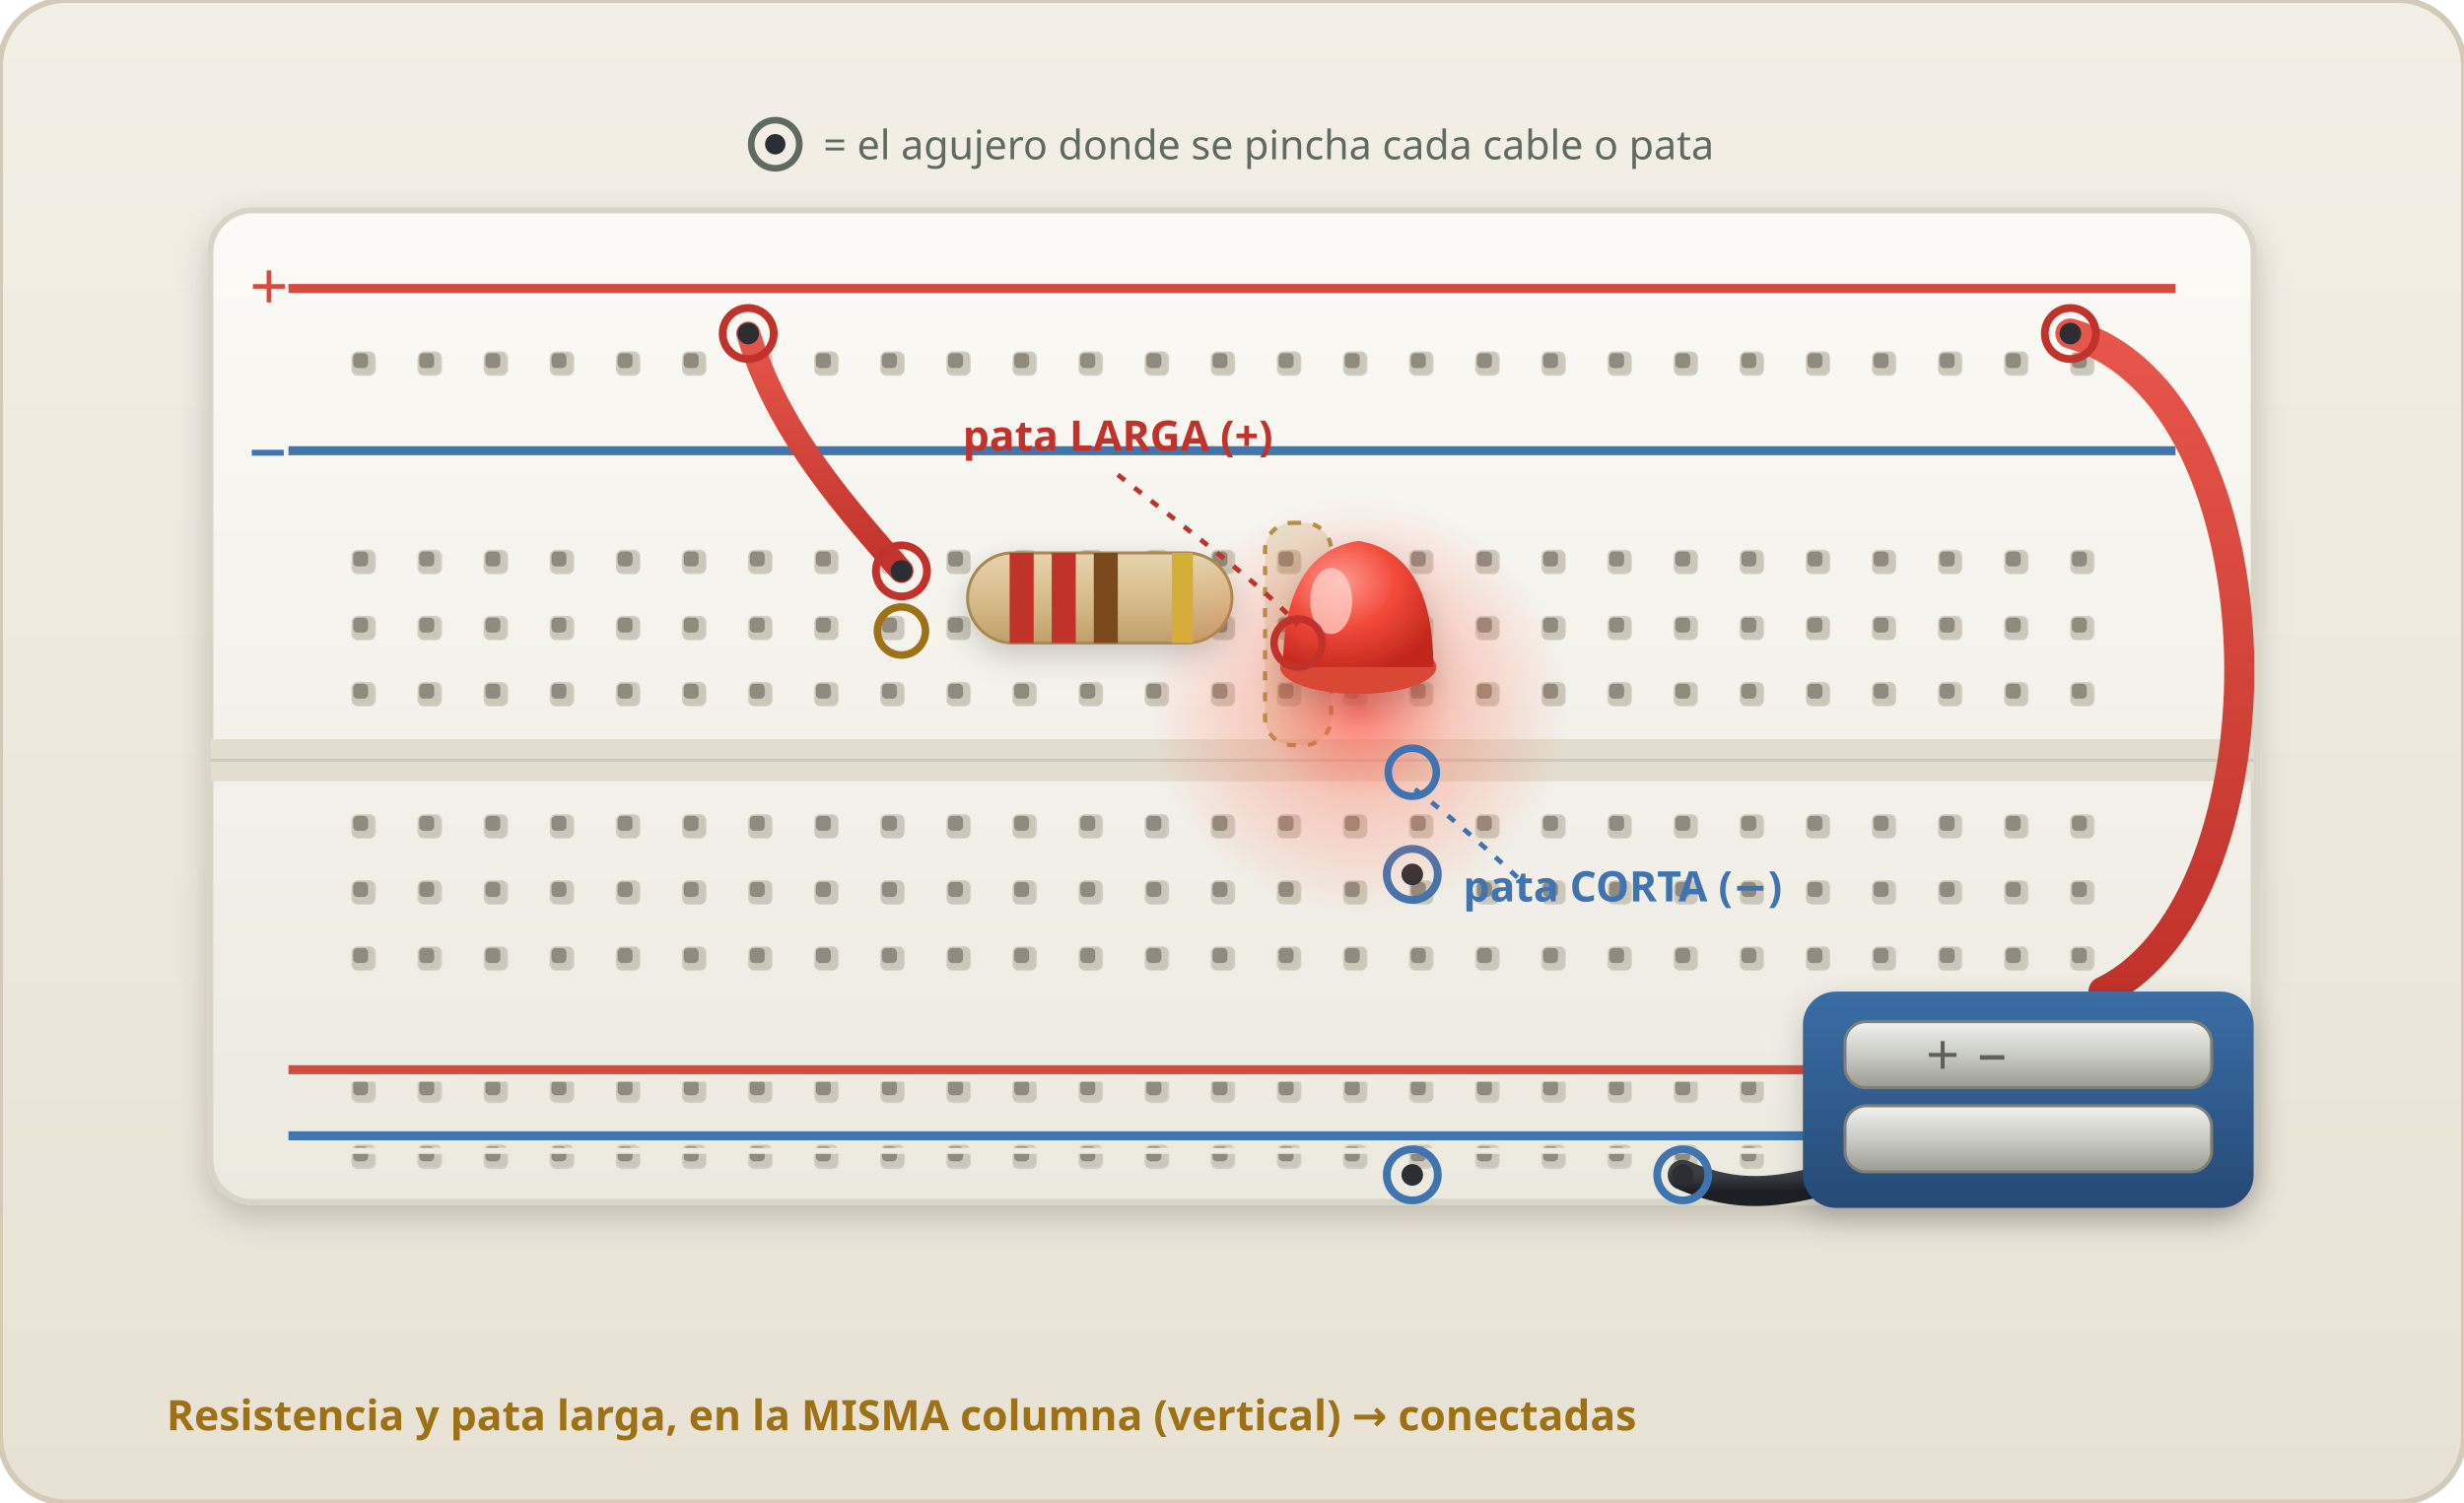
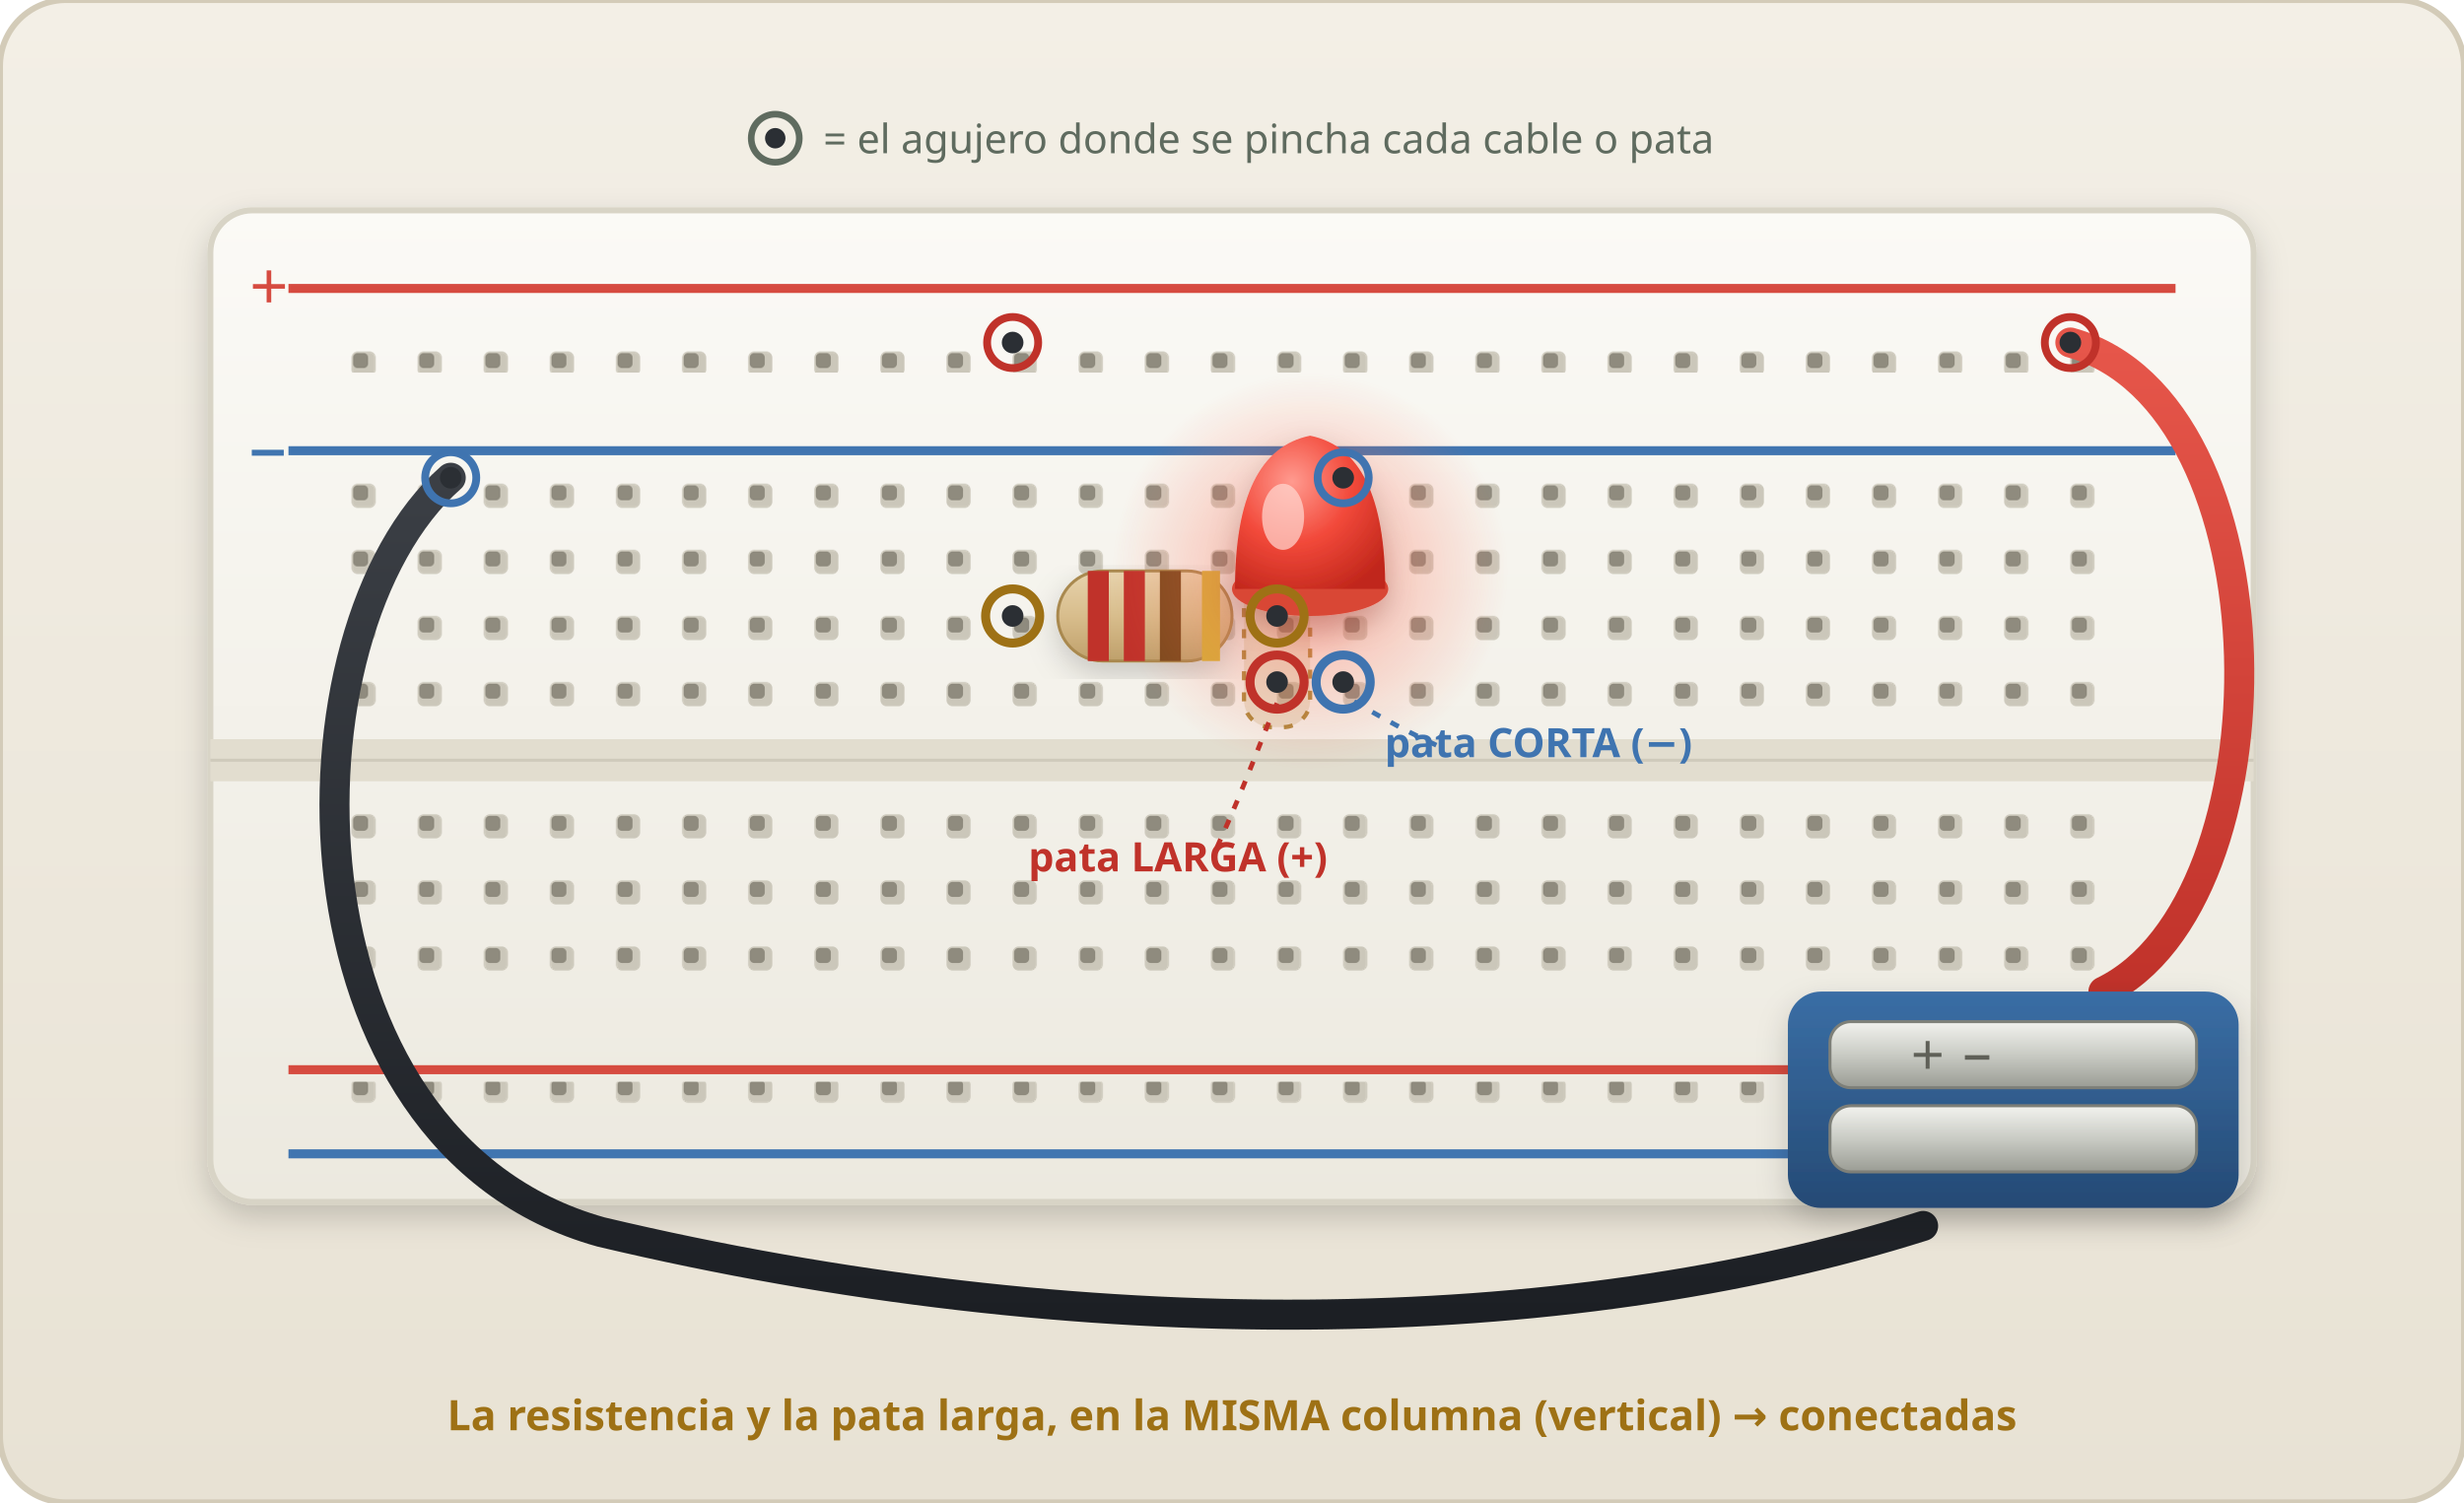
<svg xmlns="http://www.w3.org/2000/svg" viewBox="0 0 820 500" width="820" height="500" font-family="'Segoe UI',system-ui,sans-serif">
  <defs>
    <linearGradient id="panel3" x1="0" y1="0" x2="0" y2="1">
      <stop offset="0" stop-color="#f3efe6" />
      <stop offset="1" stop-color="#e8e2d4" />
    </linearGradient>
    <linearGradient id="bb" x1="0" y1="0" x2="0" y2="1">
      <stop offset="0" stop-color="#fbfaf6" />
      <stop offset="1" stop-color="#ece9df" />
    </linearGradient>
    <radialGradient id="ledGlow3" cx="0.5" cy="0.5" r="0.5">
-       <stop offset="0" stop-color="#ff5a4d" stop-opacity="0.8" />
-       <stop offset="0.45" stop-color="#ff6a52" stop-opacity="0.3" />
+       <stop offset="0" stop-color="#ff5a4d" stop-opacity="0.75" />
+       <stop offset="0.45" stop-color="#ff6a52" stop-opacity="0.28" />
      <stop offset="1" stop-color="#ff6a52" stop-opacity="0" />
    </radialGradient>
-     <radialGradient id="ledDome3" cx="0.38" cy="0.32" r="0.75">
+     <radialGradient id="ledDome3" cx="0.38" cy="0.30" r="0.8">
      <stop offset="0" stop-color="#ff9a8f" />
      <stop offset="0.5" stop-color="#f2493a" />
      <stop offset="1" stop-color="#c0261b" />
    </radialGradient>
    <linearGradient id="resBody3" x1="0" y1="0" x2="0" y2="1">
      <stop offset="0" stop-color="#e7d3ad" />
      <stop offset="0.5" stop-color="#d8bd8c" />
      <stop offset="1" stop-color="#bfa06b" />
    </linearGradient>
    <linearGradient id="leg3" x1="0" y1="0" x2="1" y2="0">
      <stop offset="0" stop-color="#cfd3d6" />
      <stop offset="0.5" stop-color="#9aa0a6" />
      <stop offset="1" stop-color="#c4c9cd" />
    </linearGradient>
    <linearGradient id="battBody3" x1="0" y1="0" x2="0" y2="1">
      <stop offset="0" stop-color="#3a6ea5" />
      <stop offset="1" stop-color="#254a75" />
    </linearGradient>
    <linearGradient id="cell3" x1="0" y1="0" x2="0" y2="1">
      <stop offset="0" stop-color="#f2f2ee" />
      <stop offset="0.5" stop-color="#c9cbc4" />
      <stop offset="1" stop-color="#9a9c94" />
    </linearGradient>
    <linearGradient id="wireR3" x1="0" y1="0" x2="0" y2="1">
      <stop offset="0" stop-color="#e6564a" />
      <stop offset="1" stop-color="#c0322a" />
    </linearGradient>
    <linearGradient id="wireK3" x1="0" y1="0" x2="0" y2="1">
      <stop offset="0" stop-color="#3b3f45" />
      <stop offset="1" stop-color="#1c1f24" />
    </linearGradient>
    <pattern id="holes" width="22" height="22" patternUnits="userSpaceOnUse">
      <rect x="7" y="7" width="8" height="8" rx="2" fill="#cbc7ba" />
      <rect x="7.5" y="7.5" width="5" height="5" rx="1.5" fill="#8f8b7e" />
    </pattern>
    <filter id="soft3" x="-20%" y="-20%" width="140%" height="140%">
      <feDropShadow dx="0" dy="4" stdDeviation="5" flood-color="#000" flood-opacity="0.18" />
    </filter>
  </defs>
  <rect x="0" y="0" width="820" height="500" rx="22" fill="url(#panel3)" />
  <rect x="0" y="0" width="820" height="500" rx="22" fill="none" stroke="#d3cbb8" stroke-width="2" />
  <g>
-     <circle cx="258" cy="48" r="8" fill="none" stroke="#5f6b5f" stroke-width="2.2" />
-     <circle cx="258" cy="48" r="3.4" fill="#2b2f34" />
-     <text x="274" y="53" font-size="13.5" fill="#5f6b5f">= el agujero donde se pincha cada cable o pata</text>
+     <circle cx="258" cy="46" r="8" fill="none" stroke="#5f6b5f" stroke-width="2.2" />
+     <circle cx="258" cy="46" r="3.4" fill="#2b2f34" />
+     <text x="274" y="51" font-size="13.5" fill="#5f6b5f">= el agujero donde se pincha cada cable o pata</text>
  </g>
  <g filter="url(#soft3)">
    <rect x="70" y="70" width="680" height="330" rx="14" fill="url(#bb)" stroke="#d8d4c6" stroke-width="2" />
    <line x1="96" y1="96" x2="724" y2="96" stroke="#d64b3f" stroke-width="3" />
+     <text x="82" y="101" font-size="15" font-weight="700" fill="#d64b3f">＋</text>
+     <rect x="110" y="104" width="600" height="20" fill="url(#holes)" />
    <line x1="96" y1="150" x2="724" y2="150" stroke="#3f74b0" stroke-width="3" />
-     <text x="82" y="101" font-size="15" font-weight="700" fill="#d64b3f">＋</text>
    <text x="82" y="156" font-size="17" font-weight="700" fill="#3f74b0">−</text>
-     <rect x="110" y="104" width="600" height="22" fill="url(#holes)" />
-     <rect x="110" y="120" width="600" height="0" fill="none" />
+     <rect x="110" y="152" width="600" height="18" fill="url(#holes)" />
    <rect x="110" y="176" width="600" height="66" fill="url(#holes)" />
    <rect x="70" y="246" width="680" height="14" fill="#e2ddcf" />
    <line x1="70" y1="253" x2="750" y2="253" stroke="#cfcabb" stroke-width="1" />
    <rect x="110" y="262" width="600" height="66" fill="url(#holes)" />
    <line x1="96" y1="356" x2="724" y2="356" stroke="#d64b3f" stroke-width="3" />
-     <line x1="96" y1="378" x2="724" y2="378" stroke="#3f74b0" stroke-width="3" />
-     <rect x="110" y="360" width="600" height="22" fill="url(#holes)" />
-     <rect x="110" y="384" width="600" height="16" fill="url(#holes)" />
+     <rect x="110" y="360" width="600" height="20" fill="url(#holes)" />
+     <line x1="96" y1="384" x2="724" y2="384" stroke="#3f74b0" stroke-width="3" />
  </g>
-   <rect x="421" y="174" width="22" height="74" rx="9" fill="#9E7115" opacity="0.16" />
-   <rect x="421" y="174" width="22" height="74" rx="9" fill="none" stroke="#9E7115" stroke-width="1.4" stroke-dasharray="3 4" opacity="0.75" />
-   <path d="M689 111 C 762 132, 762 300, 700 330" fill="none" stroke="url(#wireR3)" stroke-width="10" stroke-linecap="round" />
-   <path d="M249 111 C 258 140, 275 162, 300 190" fill="none" stroke="url(#wireR3)" stroke-width="8" stroke-linecap="round" />
-   <path d="M560 391 C 578 399, 592 397, 610 392" fill="none" stroke="url(#wireK3)" stroke-width="10" stroke-linecap="round" />
-   <path d="M470 291 C 470 330, 470 362, 470 391" fill="none" stroke="url(#wireK3)" stroke-width="8" stroke-linecap="round" />
-   <g>
-     <circle cx="689" cy="111" r="8.5" fill="none" stroke="#c0322a" stroke-width="2.6" />
-     <circle cx="689" cy="111" r="3.6" fill="#2b2f34" />
-     <circle cx="249" cy="111" r="8.5" fill="none" stroke="#c0322a" stroke-width="2.6" />
-     <circle cx="249" cy="111" r="3.6" fill="#2b2f34" />
-     <circle cx="300" cy="190" r="8.5" fill="none" stroke="#c0322a" stroke-width="2.6" />
-     <circle cx="300" cy="190" r="3.6" fill="#2b2f34" />
-     <circle cx="470" cy="291" r="8.5" fill="none" stroke="#3f74b0" stroke-width="2.6" />
-     <circle cx="470" cy="291" r="3.6" fill="#2b2f34" />
-     <circle cx="470" cy="391" r="8.5" fill="none" stroke="#3f74b0" stroke-width="2.6" />
-     <circle cx="470" cy="391" r="3.6" fill="#2b2f34" />
-     <circle cx="560" cy="391" r="8.5" fill="none" stroke="#3f74b0" stroke-width="2.6" />
-     <circle cx="560" cy="391" r="3.6" fill="#2b2f34" />
+   <rect x="414" y="176" width="22" height="66" rx="9" fill="#9E7115" opacity="0.16" />
+   <rect x="414" y="176" width="22" height="66" rx="9" fill="none" stroke="#9E7115" stroke-width="1.4" stroke-dasharray="3 4" opacity="0.8" />
+   <path d="M689 114 C 762 134, 762 300, 700 330" fill="none" stroke="url(#wireR3)" stroke-width="10" stroke-linecap="round" />
+   <path d="M150 159 C 92 210, 92 380, 200 410 C 360 448, 520 446, 640 408" fill="none" stroke="url(#wireK3)" stroke-width="10" stroke-linecap="round" />
+   <path d="M337 114 L337 183" fill="none" stroke="url(#wireR3)" stroke-width="8" stroke-linecap="round" />
+   <path d="M447 159 L447 205" fill="none" stroke="url(#wireK3)" stroke-width="8" stroke-linecap="round" />
+   <g filter="url(#soft3)">
+     <line x1="337" y1="205" x2="425" y2="205" stroke="url(#leg3)" stroke-width="4" />
+     <rect x="352" y="190" width="58" height="30" rx="15" fill="url(#resBody3)" stroke="#a98950" stroke-width="1" />
+     <rect x="362" y="190" width="7" height="30" fill="#c0322a" />
+     <rect x="374" y="190" width="7" height="30" fill="#c0322a" />
+     <rect x="386" y="190" width="7" height="30" fill="#7a4a1e" />
+     <rect x="400" y="190" width="6" height="30" fill="#d4af37" />
+   </g>
+   <circle cx="436" cy="190" r="66" fill="url(#ledGlow3)" />
+   <path d="M425 227 L425 196" stroke="url(#leg3)" stroke-width="5" stroke-linecap="round" />
+   <path d="M447 227 L447 200" stroke="url(#leg3)" stroke-width="5" stroke-linecap="round" />
+   <g filter="url(#soft3)">
+     <ellipse cx="436" cy="196" rx="26" ry="9" fill="#d94636" />
+     <path d="M411 196 Q411 150 436 145 Q461 150 461 196 Z" fill="url(#ledDome3)" />
+     <ellipse cx="427" cy="172" rx="7" ry="11" fill="#ffd9d2" opacity="0.7" />
  </g>
  <g filter="url(#soft3)">
-     <line x1="300" y1="192" x2="300" y2="212" stroke="url(#leg3)" stroke-width="4" />
-     <line x1="300" y1="200" x2="432" y2="200" stroke="url(#leg3)" stroke-width="4" />
-     <line x1="432" y1="200" x2="432" y2="234" stroke="url(#leg3)" stroke-width="4" />
-     <rect x="322" y="184" width="88" height="30" rx="15" fill="url(#resBody3)" stroke="#a98950" stroke-width="1" />
-     <rect x="336" y="184" width="8" height="30" fill="#c0322a" />
-     <rect x="350" y="184" width="8" height="30" fill="#c0322a" />
-     <rect x="364" y="184" width="8" height="30" fill="#7a4a1e" />
-     <rect x="390" y="184" width="7" height="30" fill="#d4af37" />
-   </g>
-   <circle cx="452" cy="235" r="70" fill="url(#ledGlow3)" />
-   <path d="M432 234 L432 210" stroke="url(#leg3)" stroke-width="5" stroke-linecap="round" />
-   <path d="M470 262 L470 238" stroke="url(#leg3)" stroke-width="5" stroke-linecap="round" />
-   <g filter="url(#soft3)">
-     <ellipse cx="452" cy="222" rx="26" ry="9" fill="#d94636" />
-     <path d="M427 222 Q427 184 452 180 Q477 184 477 222 Z" fill="url(#ledDome3)" />
-     <ellipse cx="443" cy="200" rx="7" ry="11" fill="#ffd9d2" opacity="0.7" />
+     <rect x="595" y="330" width="150" height="72" rx="11" fill="url(#battBody3)" />
+     <rect x="609" y="340" width="122" height="22" rx="7" fill="url(#cell3)" stroke="#7d7f78" stroke-width="1" />
+     <rect x="609" y="368" width="122" height="22" rx="7" fill="url(#cell3)" stroke="#7d7f78" stroke-width="1" />
+     <text x="635" y="356" font-size="13" font-weight="700" fill="#5f6158">＋  −</text>
  </g>
  <g>
-     <circle cx="432" cy="214" r="8" fill="none" stroke="#c0322a" stroke-width="2.5" />
-     <circle cx="470" cy="257" r="8" fill="none" stroke="#3f74b0" stroke-width="2.5" />
-     <text x="372" y="150" text-anchor="middle" font-size="14" font-weight="700" fill="#c0322a">pata LARGA (+)</text>
-     <path d="M372 158 C 400 180, 420 195, 432 208" fill="none" stroke="#c0322a" stroke-width="1.6" stroke-dasharray="3 4" />
-     <text x="540" y="300" text-anchor="middle" font-size="14" font-weight="700" fill="#3f74b0">pata CORTA (−)</text>
-     <path d="M505 292 C 490 278, 478 268, 470 262" fill="none" stroke="#3f74b0" stroke-width="1.6" stroke-dasharray="3 4" />
-     <circle cx="300" cy="210" r="8" fill="none" stroke="#9E7115" stroke-width="2.5" />
+     <circle cx="689" cy="114" r="8.5" fill="none" stroke="#c0322a" stroke-width="2.6" />
+     <circle cx="689" cy="114" r="3.6" fill="#2b2f34" />
+     <circle cx="337" cy="114" r="8.5" fill="none" stroke="#c0322a" stroke-width="2.6" />
+     <circle cx="337" cy="114" r="3.6" fill="#2b2f34" />
+     <circle cx="150" cy="159" r="8.5" fill="none" stroke="#3f74b0" stroke-width="2.6" />
+     <circle cx="150" cy="159" r="3.6" fill="#2b2f34" />
+     <circle cx="447" cy="159" r="8.5" fill="none" stroke="#3f74b0" stroke-width="2.6" />
+     <circle cx="447" cy="159" r="3.6" fill="#2b2f34" />
+     <circle cx="337" cy="205" r="9" fill="none" stroke="#9E7115" stroke-width="3" />
+     <circle cx="337" cy="205" r="3.6" fill="#2b2f34" />
+     <circle cx="425" cy="205" r="9" fill="none" stroke="#9E7115" stroke-width="3" />
+     <circle cx="425" cy="205" r="3.6" fill="#2b2f34" />
+     <circle cx="425" cy="227" r="9" fill="none" stroke="#c0322a" stroke-width="3" />
+     <circle cx="425" cy="227" r="3.6" fill="#2b2f34" />
+     <circle cx="447" cy="227" r="9" fill="none" stroke="#3f74b0" stroke-width="3" />
+     <circle cx="447" cy="227" r="3.6" fill="#2b2f34" />
  </g>
-   <text x="300" y="476" text-anchor="middle" font-size="14" font-weight="700" fill="#9E7115">Resistencia y pata larga, en la MISMA columna (vertical) → conectadas</text>
-   <g filter="url(#soft3)">
-     <rect x="600" y="330" width="150" height="72" rx="11" fill="url(#battBody3)" />
-     <rect x="614" y="340" width="122" height="22" rx="7" fill="url(#cell3)" stroke="#7d7f78" stroke-width="1" />
-     <rect x="614" y="368" width="122" height="22" rx="7" fill="url(#cell3)" stroke="#7d7f78" stroke-width="1" />
-     <text x="640" y="356" font-size="13" font-weight="700" fill="#5f6158">＋  −</text>
+   <g>
+     <text x="392" y="290" text-anchor="middle" font-size="13.5" font-weight="700" fill="#c0322a">pata LARGA (+)</text>
+     <path d="M405 282 C 415 260, 420 245, 425 234" fill="none" stroke="#c0322a" stroke-width="1.6" stroke-dasharray="3 4" />
+     <text x="512" y="252" text-anchor="middle" font-size="13.5" font-weight="700" fill="#3f74b0">pata CORTA (−)</text>
+     <path d="M478 248 C 465 242, 455 236, 448 232" fill="none" stroke="#3f74b0" stroke-width="1.6" stroke-dasharray="3 4" />
  </g>
+   <text x="410" y="476" text-anchor="middle" font-size="14" font-weight="700" fill="#9E7115">La resistencia y la pata larga, en la MISMA columna (vertical) → conectadas</text>
</svg>
